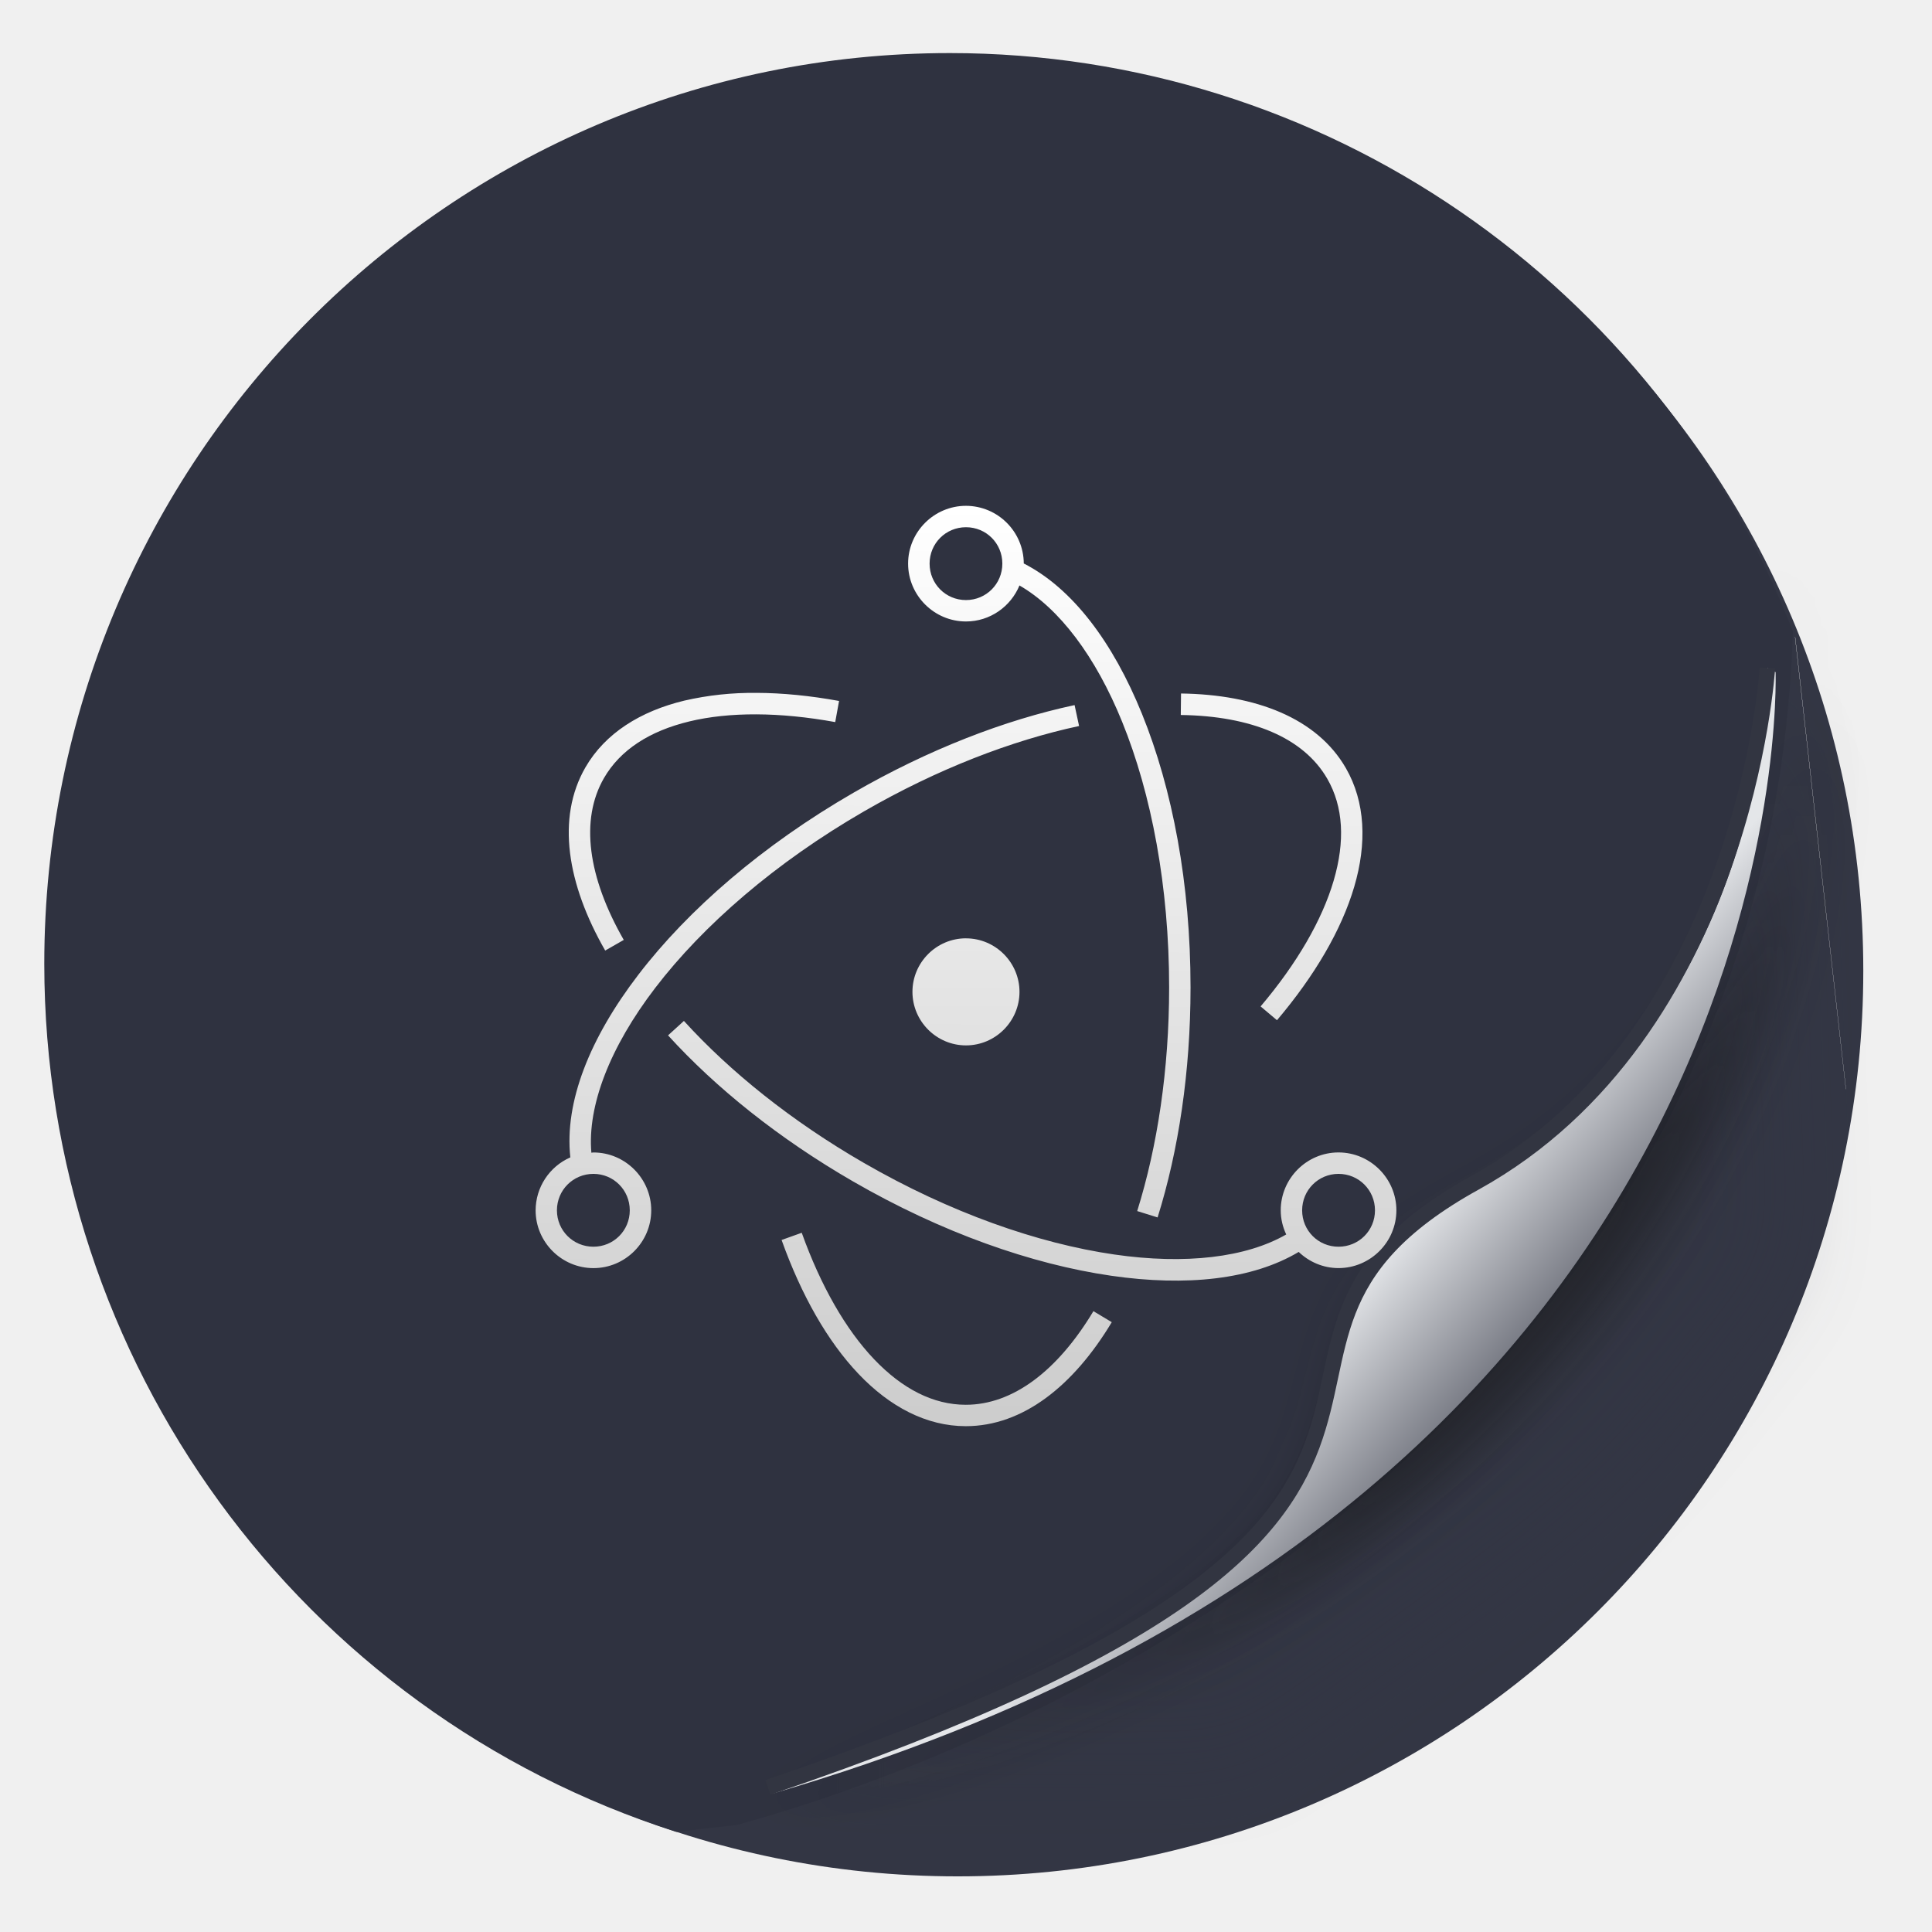
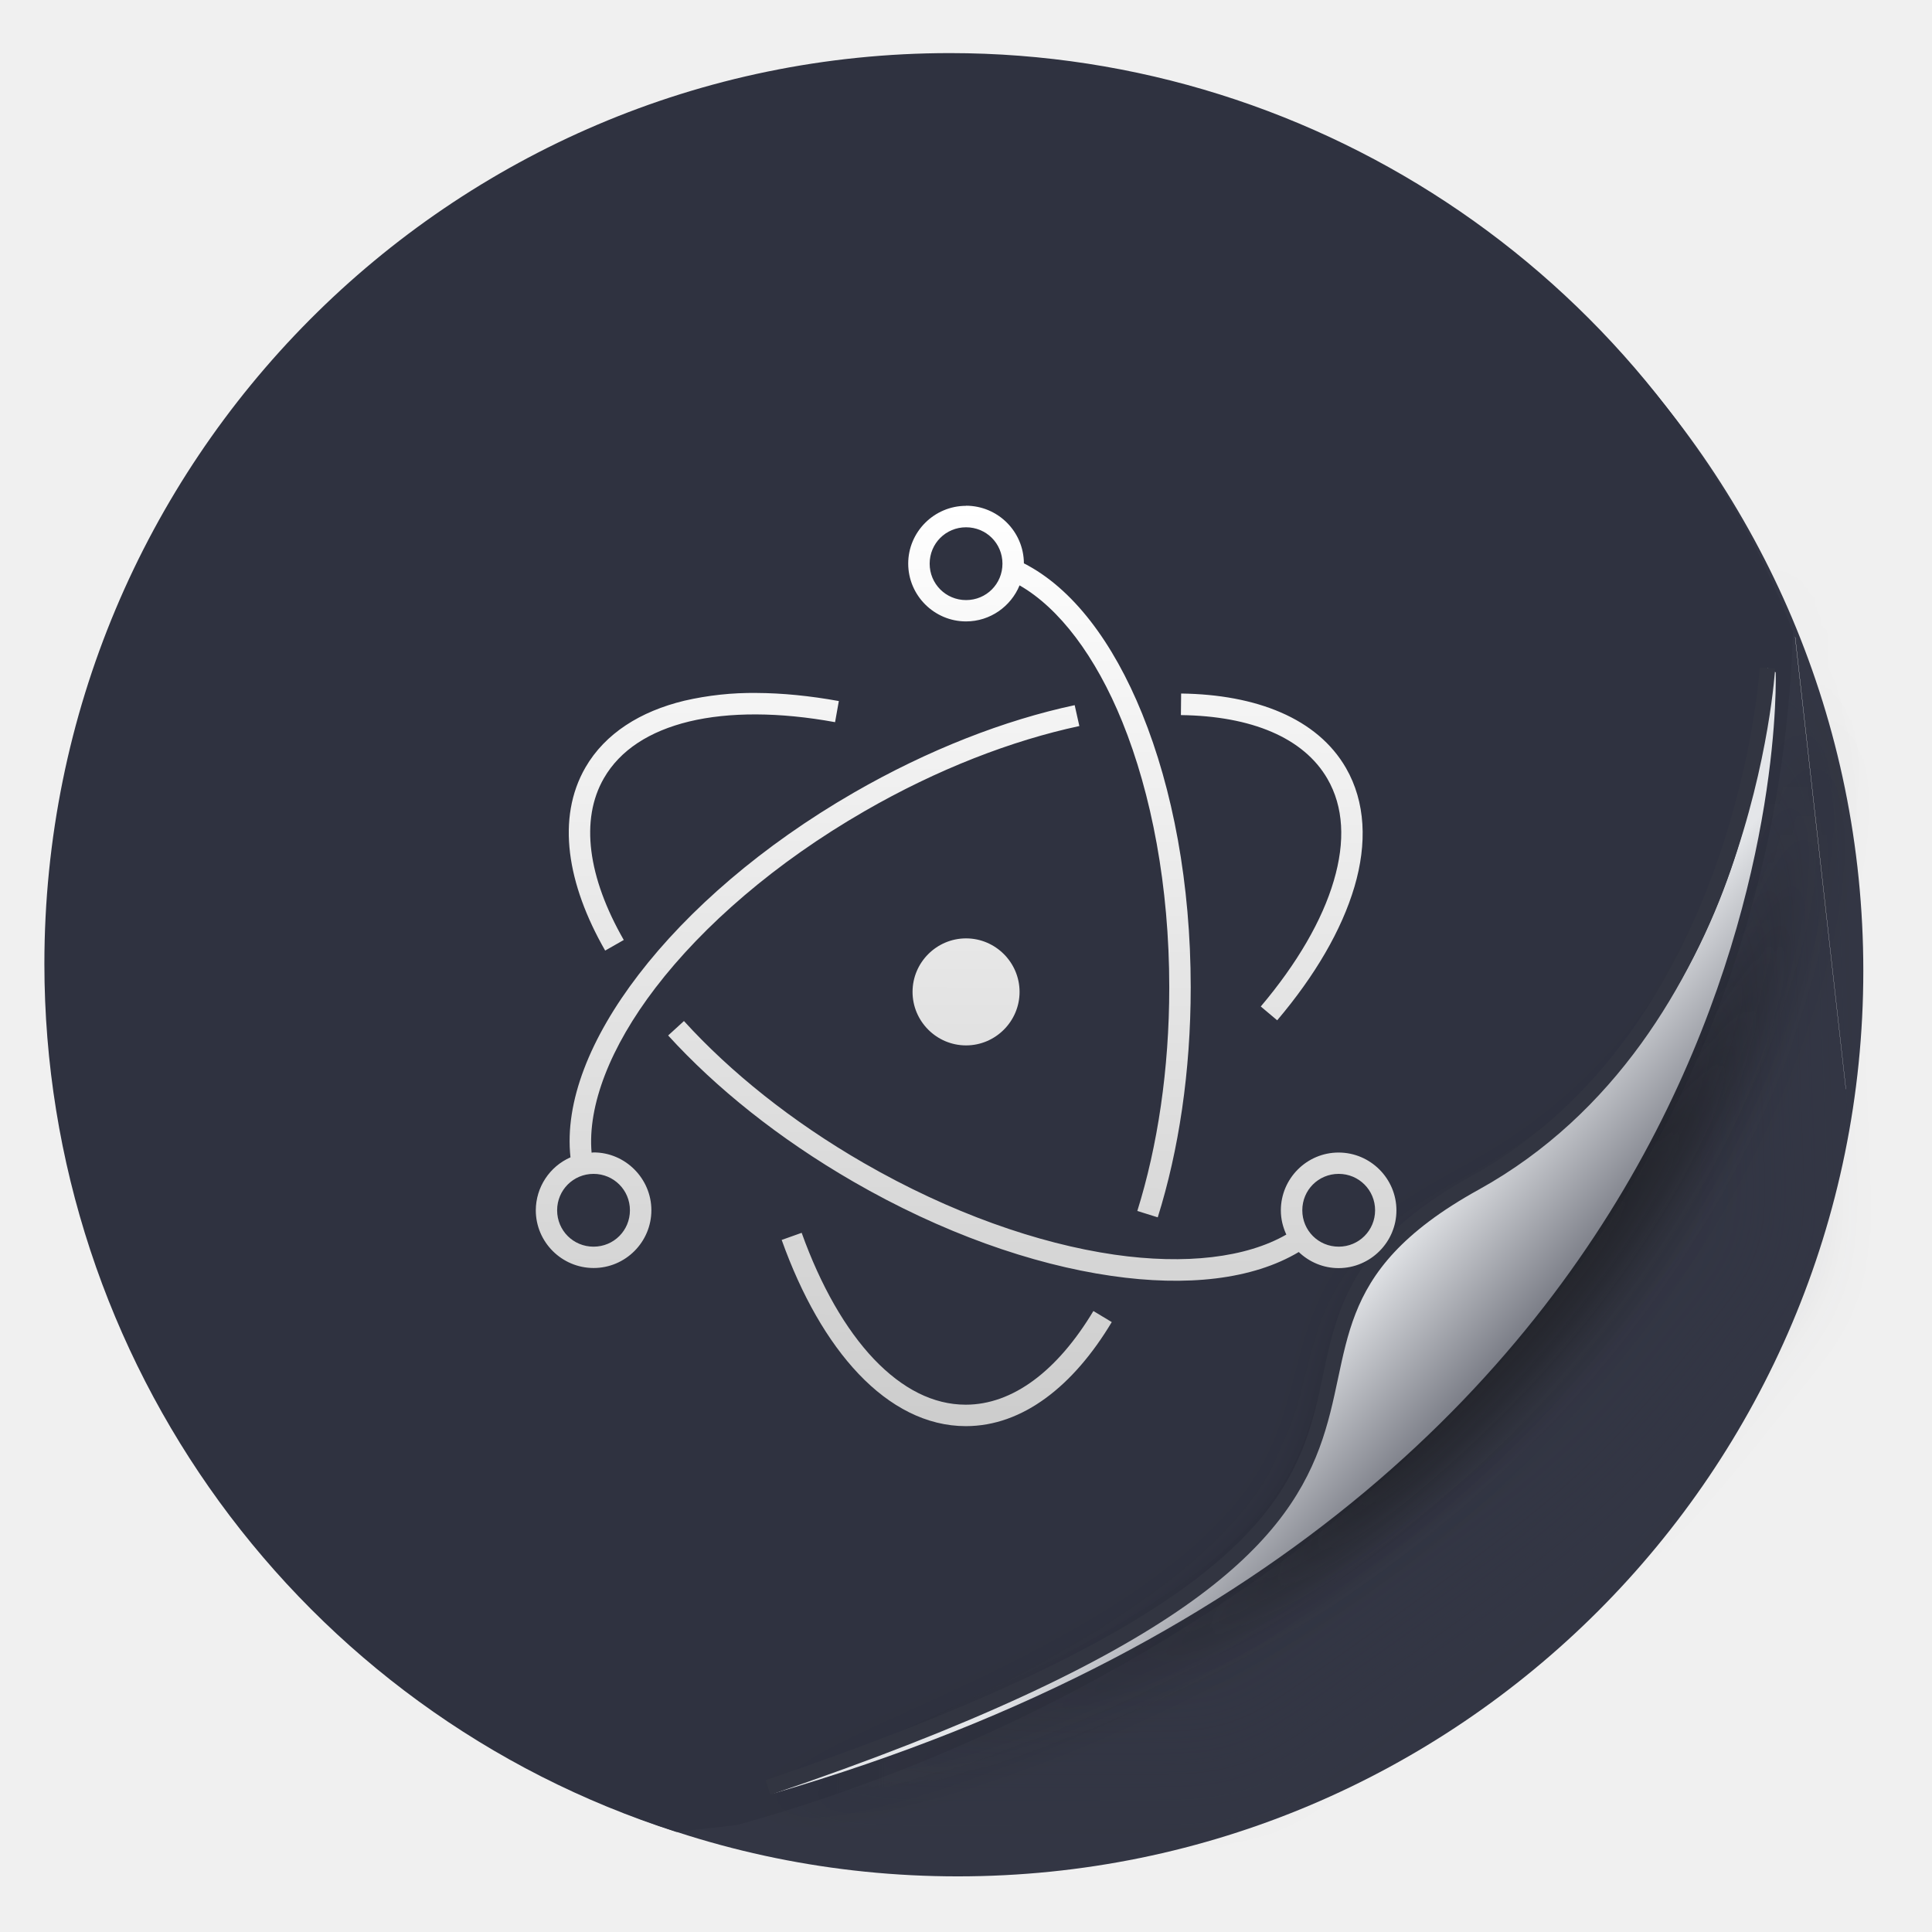
- <svg xmlns="http://www.w3.org/2000/svg" width="64" height="64" version="1.1">
+ <svg xmlns="http://www.w3.org/2000/svg" width="64" height="64" version="1.1" viewBox="0 0 16.933 16.933">
  <defs>
-     <style type="text/css" />
-     <style type="text/css" />
-     <style type="text/css" />
-     <style type="text/css" />
-     <style type="text/css" />
-     <style type="text/css" />
-     <style type="text/css" />
-     <style type="text/css" />
-     <style type="text/css" />
+     <filter id="filter1272" x="-.096" y="-.096" width="1.192" height="1.192" color-interpolation-filters="sRGB">
+       <feGaussianBlur stdDeviation="0.398" />
+     </filter>
    <filter id="filter1066-3" x="-.064" y="-.057" width="1.128" height="1.113" color-interpolation-filters="sRGB">
      <feGaussianBlur stdDeviation="0.227" />
    </filter>
-     <linearGradient id="linearGradient1040" x1="80.368" x2="82.141" y1="13.177" y2="14.704" gradientTransform="matrix(3.8684 0 0 3.8684 -265.3 -9.2248)" gradientUnits="userSpaceOnUse">
+     <linearGradient id="linearGradient1040" x1="80.368" x2="82.141" y1="13.177" y2="14.704" gradientTransform="matrix(1.0235 0 0 1.0235 -59.088 1.0929)" gradientUnits="userSpaceOnUse">
      <stop stop-color="#e4e6e9" offset="0" />
      <stop stop-color="#2f3240" offset="1" />
    </linearGradient>
-     <filter id="filter1272" x="-.096" y="-.096" width="1.192" height="1.192" color-interpolation-filters="sRGB">
-       <feGaussianBlur stdDeviation="0.398" />
-     </filter>
+     <linearGradient id="f-3" x1="408.58" x2="408.71" y1="539.83" y2="507.76" gradientTransform="matrix(.25355 0 0 .25355 -84.059 -120.78)" gradientUnits="userSpaceOnUse">
+       <stop stop-color="#ccc" offset="0" />
+       <stop stop-color="#fff" offset="1" />
+     </linearGradient>
  </defs>
-   <linearGradient id="f" x1="408.58" x2="408.71" y1="539.83" y2="507.76" gradientTransform="matrix(.95833 0 0 .95833 -359.68 -469.84)" gradientUnits="userSpaceOnUse">
-     <stop stop-color="#ccc" offset="0" />
-     <stop stop-color="#fff" offset="1" />
-   </linearGradient>
-   <style type="text/css">.st0{opacity:0.15;fill:#45413C;}
- 	.st1{fill:#FFE500;}
- 	.st2{fill:#EBCB00;}
- 	.st3{fill:none;stroke:#45413C;stroke-linecap:round;stroke-linejoin:round;stroke-miterlimit:10;}
- 	.st4{fill:#FFAA54;}
- 	.st5{fill:#FF8A14;}
- 	.st6{fill:#FFB0CA;stroke:#45413C;stroke-linecap:round;stroke-linejoin:round;stroke-miterlimit:10;}
- 	.st7{fill:#FF87AF;stroke:#45413C;stroke-linecap:round;stroke-linejoin:round;stroke-miterlimit:10;}
- 	.st8{fill:#FFCC99;}
- 	.st9{fill:#FFFFFF;}
- 	.st10{fill:#F0F0F0;}
- 	.st11{fill:#BF8256;}
- 	.st12{fill:#915E3A;}
- 	.st13{fill:#DEA47A;}
- 	.st14{fill:#F0D5A8;}
- 	.st15{fill:#DEBB7E;}
- 	.st16{fill:#F7E5C6;}
- 	.st17{fill:#FF8A14;stroke:#45413C;stroke-linecap:round;stroke-linejoin:round;stroke-miterlimit:10;}
- 	.st18{fill:#FFF5E3;}
- 	.st19{fill:#FFF48C;}
- 	.st20{fill:#FFFACF;}
- 	.st21{fill:#FFFCE5;}
- 	.st22{fill:#FF87AF;}
- 	.st23{fill:#FFB0CA;}
- 	.st24{fill:#FFE500;stroke:#45413C;stroke-linecap:round;stroke-linejoin:round;stroke-miterlimit:10;}
- 	.st25{fill:#9CEB60;stroke:#45413C;stroke-linecap:round;stroke-linejoin:round;stroke-miterlimit:10;}
- 	.st26{fill:#FFFACF;stroke:#45413C;stroke-linecap:round;stroke-linejoin:round;stroke-miterlimit:10;}
- 	.st27{fill:#00F5BC;stroke:#45413C;stroke-linecap:round;stroke-linejoin:round;stroke-miterlimit:10;}
- 	.st28{fill:#BF8256;stroke:#45413C;stroke-linecap:round;stroke-linejoin:round;stroke-miterlimit:10;}
- 	.st29{fill:#FFE3CF;stroke:#45413C;stroke-linecap:round;stroke-linejoin:round;stroke-miterlimit:10;}
- 	.st30{fill:#FF6242;}
- 	.st31{fill:#FF866E;}
- 	.st32{fill:none;stroke:#E04122;stroke-linecap:round;stroke-linejoin:round;stroke-miterlimit:10;}
- 	.st33{fill:#FFFEF2;stroke:#45413C;stroke-linecap:round;stroke-linejoin:round;stroke-miterlimit:10;}
- 	.st34{fill:#FF6242;stroke:#45413C;stroke-linecap:round;stroke-linejoin:round;stroke-miterlimit:10;}
- 	.st35{fill:#FFA694;}
- 	.st36{fill:#FFFFFF;stroke:#45413C;stroke-linecap:round;stroke-linejoin:round;stroke-miterlimit:10;}
- 	.st37{fill:#FFFEF2;}
- 	.st38{fill:#FF6196;}
- 	.st39{fill:#B89558;}
- 	.st40{fill:none;stroke:#915E3A;stroke-linecap:round;stroke-linejoin:round;stroke-miterlimit:10;}
- 	.st41{fill:#DEBB7E;stroke:#45413C;stroke-linecap:round;stroke-linejoin:round;stroke-miterlimit:10;}
- 	.st42{fill:#6DD627;stroke:#45413C;stroke-linecap:round;stroke-linejoin:round;stroke-miterlimit:10;}
- 	.st43{fill:#E5F8FF;}
- 	.st44{fill:#E8F4FA;}
- 	.st45{fill:#E8F4FA;stroke:#45413C;stroke-linecap:round;stroke-linejoin:round;stroke-miterlimit:10;}
- 	.st46{fill:#FFCCDD;}
- 	.st47{fill:#E5F8FF;stroke:#45413C;stroke-linecap:round;stroke-linejoin:round;stroke-miterlimit:10;}
- 	.st48{fill:#00B8F0;stroke:#45413C;stroke-linecap:round;stroke-linejoin:round;stroke-miterlimit:10;}
- 	.st49{fill:#00B8F0;}
- 	.st50{fill:#4ACFFF;}
- 	.st51{fill:#E04122;}
- 	.st52{fill:#E04122;stroke:#45413C;stroke-linecap:round;stroke-linejoin:round;stroke-miterlimit:10;}
- 	.st53{fill:#87898C;}
- 	.st54{fill:#BDBEC0;}
- 	.st55{fill:#656769;}
- 	.st56{fill:#525252;}
- 	.st57{fill:#FFF48C;stroke:#45413C;stroke-linecap:round;stroke-linejoin:round;stroke-miterlimit:10;}
- 	.st58{fill:#6DD627;}
- 	.st59{fill:#EB6D00;}
- 	.st60{fill:#46B000;}
- 	.st61{fill:#80DDFF;}
- 	.st62{fill:#DAEDF7;}
- 	.st63{fill:#BF8DF2;stroke:#45413C;stroke-linecap:round;stroke-linejoin:round;stroke-miterlimit:10;}
- 	.st64{fill:#9F5AE5;stroke:#45413C;stroke-linecap:round;stroke-linejoin:round;stroke-miterlimit:10;}
- 	.st65{fill:#C8FFA1;}
- 	.st66{fill:#E4FFD1;}
- 	.st67{fill:#9CEB60;}
- 	.st68{fill:#E5FEFF;}
- 	.st69{fill:#B8ECFF;}
- 	.st70{fill:#E0E0E0;stroke:#45413C;stroke-linecap:round;stroke-linejoin:round;stroke-miterlimit:10;}
- 	.st71{fill:#E0E0E0;}
- 	.st72{fill:none;stroke:#4F4B45;stroke-linejoin:round;stroke-miterlimit:10;}
- 	.st73{fill:none;stroke:#4F4B45;stroke-linecap:round;stroke-linejoin:round;stroke-miterlimit:10;}
- 	.st74{fill:#E0366F;stroke:#45413C;stroke-linecap:round;stroke-linejoin:round;stroke-miterlimit:10;}
- 	.st75{fill:none;stroke:#45413C;stroke-miterlimit:10;}
- 	.st76{fill:#FF866E;stroke:#45413C;stroke-linecap:round;stroke-linejoin:round;stroke-miterlimit:10;}
- 	.st77{fill:#45413C;stroke:#45413C;stroke-linecap:round;stroke-linejoin:round;stroke-miterlimit:10;}
- 	.st78{fill:#9F5AE5;}
- 	.st79{fill:#803EC2;}
- 	.st80{fill:#803EC2;stroke:#45413C;stroke-linecap:round;stroke-linejoin:round;stroke-miterlimit:10;}
- 	.st81{fill:#BF8DF2;}
- 	.st82{fill:#FFAA54;stroke:#45413C;stroke-linecap:round;stroke-linejoin:round;stroke-miterlimit:10;}
- 	.st83{fill:none;stroke:#45413C;stroke-linejoin:round;stroke-miterlimit:10;}
- 	.st84{fill:#FFCCDD;stroke:#45413C;stroke-linecap:round;stroke-linejoin:round;stroke-miterlimit:10;}
- 	.st85{fill:#FF6196;stroke:#45413C;stroke-linecap:round;stroke-linejoin:round;stroke-miterlimit:10;}
- 	.st86{fill:#FFE5EE;}
- 	.st87{fill:#F7E5C6;stroke:#45413C;stroke-linecap:round;stroke-linejoin:round;stroke-miterlimit:10;}
- 	.st88{fill:#E5FFF9;}
- 	.st89{fill:none;stroke:#45413C;stroke-width:1.006;stroke-linecap:round;stroke-linejoin:round;stroke-miterlimit:10;}
- 	.st90{fill:#4AEFF7;}
- 	.st91{fill:#A6FBFF;}
- 	.st92{fill:#E5FEFF;stroke:#45413C;stroke-linecap:round;stroke-linejoin:round;stroke-miterlimit:10;}
- 	.st93{fill:#46B000;stroke:#45413C;stroke-linecap:round;stroke-linejoin:round;stroke-miterlimit:10;}
- 	.st94{fill:#FFFFFF;stroke:#45413C;stroke-linejoin:round;stroke-miterlimit:10;}
- 	.st95{fill:#FFFFFF;stroke:#45413C;stroke-miterlimit:10;}
- 	.st96{fill:#009FD9;}
- 	.st97{fill:#00DFEB;}
- 	.st98{fill:#C0DCEB;stroke:#45413C;stroke-linecap:round;stroke-linejoin:round;stroke-miterlimit:10;}
- 	.st99{fill:#00DFEB;stroke:#45413C;stroke-linecap:round;stroke-linejoin:round;stroke-miterlimit:10;}
- 	.st100{fill:#FFE5EE;stroke:#45413C;stroke-linecap:round;stroke-linejoin:round;stroke-miterlimit:10;}
- 	.st101{fill:#8CA4B8;}
- 	.st102{fill:#ADC4D9;}
- 	.st103{fill:#656769;stroke:#45413C;stroke-linecap:round;stroke-linejoin:round;stroke-miterlimit:10;}
- 	.st104{fill:#F0F0F0;stroke:#45413C;stroke-linecap:round;stroke-linejoin:round;stroke-miterlimit:10;}
- 	.st105{fill:#C0DCEB;}
- 	.st106{fill:#45413C;}
- 	.st107{fill:#FFCABF;}
- 	.st108{fill:#87898C;stroke:#45413C;stroke-linecap:round;stroke-linejoin:round;stroke-miterlimit:10;}
- 	.st109{fill:#EBCB00;stroke:#45413C;stroke-linecap:round;stroke-linejoin:round;stroke-miterlimit:10;}</style>
-   <g fill="#5e4aa6">
-     <circle cx="-1248.7" cy="-1241.6" r="0" />
-     <circle cx="-149.15" cy="23.855" r="0" fill-rule="evenodd" />
-     <circle cx="-1248.7" cy="-1241.6" r="0" />
-     <g transform="matrix(3.7796 0 0 3.7796 .00088756 -5.7313e-5)" stroke-width=".265">
-       <circle cx="-330.38" cy="-328.5" r="0" />
-       <circle cx="-39.462" cy="6.311" r="0" fill-rule="evenodd" />
-       <circle cx="-330.38" cy="-328.5" r="0" image-rendering="optimizeSpeed" />
-     </g>
+   <g transform="translate(-11.104 -3.5336)">
+     <circle cx="19.498" cy="12.042" r="7.937" color="#000000" fill="#333644" stroke-width=".265" />
+     <path transform="matrix(.88975 0 0 .97317 -24.722 -.9076)" d="m57.641 9.825c0.816 3.562-6.407 9.597-9.879 10.551l4.69-0.01c4.098-2.626 3.512-2.28 5.435-4.446z" fill="#323543" filter="url(#filter1272)" opacity=".2" />
+     <path d="m19.43 3.999a7.937 7.983 0 0 0-7.937 7.983 7.937 7.983 0 0 0 5.538 7.607l0.533-0.06c3.757-1.039 9.046-4.255 9.255-10.46a7.937 7.983 0 0 0-7.389-5.07zm7.407 5.117 0.445 3.965a7.937 7.983 0 0 0 5.03e-4 -0.002l-0.444-3.958a7.937 7.983 0 0 0-0.002-0.005z" color="#000000" fill="#2f3240" stroke-width=".265" />
+     <path transform="matrix(1.0996 0 0 1.0321 -36.644 -.65466)" d="m57.818 9.829s0.054 3.078-2.664 4.541c-2.245 1.208 0.939 2.689-5.86 5.099 8.851-2.575 8.524-9.64 8.524-9.64z" fill="#141414" filter="url(#filter1066-3)" opacity=".3" />
+     <path transform="matrix(1.0685 0 0 .99563 -34.741 .017898)" d="m57.818 9.829s0.054 3.078-2.664 4.541c-2.245 1.208 0.939 2.689-5.86 5.099 8.851-2.575 8.524-9.64 8.524-9.64z" fill="#141414" filter="url(#filter1066-3)" opacity=".3" />
+     <path d="m26.595 9.389s0.055 3.151-2.726 4.648c-2.298 1.237 0.961 2.752-5.998 5.219 9.058-2.635 8.796-9.83 8.796-9.83z" fill="url(#linearGradient1040)" stroke-width="1.024" />
+     <path d="m26.595 9.389s-0.193 3.201-2.565 4.513c-2.729 1.509 0.993 2.857-6.195 5.298" fill="none" stroke="#323541" stroke-width=".135" />
+     <path d="m26.837 9.116 0.445 3.964a7.937 7.983 0 0 0 5.3e-4 -0.002l-0.444-3.958a7.937 7.983 0 0 0-1e-3 -0.005h-5.29e-4z" color="#000000" fill="#fafafa" stroke-width=".265" />
+     <path d="m26.837 9.116 0.445 3.965a7.937 7.983 0 0 0 5.03e-4 -0.002l-0.444-3.958a7.937 7.983 0 0 0-0.002-0.005z" color="#000000" fill="#fafafa" stroke-width=".265" />
+     <path d="m19.571 7.967c-0.279 0-0.507 0.228-0.507 0.506 0 0.279 0.228 0.507 0.507 0.507 0.211 0 0.393-0.131 0.469-0.316 0.347 0.199 0.666 0.619 0.9 1.195 0.256 0.631 0.412 1.443 0.412 2.328 0 0.721-0.103 1.394-0.28 1.96l0.179 0.056c0.184-0.586 0.289-1.277 0.289-2.016 0-0.907-0.158-1.74-0.426-2.399-0.255-0.628-0.609-1.099-1.036-1.317a0.508 0.508 0 0 0-0.507-0.505zm0 0.188c0.177 0 0.319 0.141 0.319 0.319 0 0.177-0.141 0.319-0.319 0.319-0.177 0-0.319-0.142-0.319-0.319 0-0.177 0.141-0.319 0.319-0.319zm-1.836 1.452a2.67 2.67 0 0 0-0.633 0.068c-0.385 0.093-0.694 0.286-0.867 0.585-0.256 0.444-0.161 1.022 0.173 1.605l0.163-0.093c-0.315-0.55-0.384-1.054-0.174-1.418 0.142-0.246 0.398-0.412 0.748-0.497 0.35-0.084 0.791-0.083 1.278 0.006l0.033-0.185c-0.254-0.046-0.496-0.07-0.723-0.071zm3.721 0.006-2e-3 0.188c0.619 0.008 1.076 0.199 1.284 0.558 0.142 0.245 0.158 0.549 0.056 0.894-0.101 0.345-0.321 0.725-0.64 1.102l0.144 0.121c0.332-0.392 0.565-0.791 0.677-1.17 0.112-0.379 0.098-0.742-0.074-1.041-0.252-0.437-0.788-0.644-1.444-0.653zm-0.933 0.101c-0.613 0.131-1.281 0.389-1.938 0.768-0.798 0.461-1.448 1.025-1.885 1.595-0.424 0.553-0.649 1.114-0.596 1.6a0.509 0.509 0 0 0-0.304 0.464c0 0.279 0.228 0.506 0.507 0.506s0.506-0.228 0.506-0.506-0.228-0.507-0.506-0.507c-0.006 0-0.012 0.002-0.018 2e-3 -0.036-0.41 0.161-0.924 0.56-1.445 0.418-0.546 1.052-1.098 1.831-1.547 0.641-0.37 1.292-0.62 1.884-0.747zm-0.952 2.044c-0.258 0-0.469 0.211-0.469 0.469 0 0.258 0.211 0.469 0.469 0.469 0.258 0 0.469-0.211 0.469-0.469 0-0.258-0.211-0.469-0.469-0.469zm-2.472 0.724-0.139 0.127c0.419 0.46 0.971 0.904 1.621 1.28 0.775 0.448 1.565 0.726 2.263 0.827 0.66 0.096 1.237 0.033 1.643-0.209 0.091 0.087 0.214 0.141 0.349 0.141 0.279 0 0.507-0.228 0.507-0.506 0-0.279-0.228-0.507-0.507-0.507s-0.506 0.228-0.506 0.507c0 0.076 0.018 0.147 0.048 0.212-0.351 0.202-0.882 0.266-1.507 0.176-0.669-0.097-1.44-0.367-2.196-0.803-0.635-0.366-1.172-0.8-1.576-1.244zm-0.793 1.34c0.177 0 0.319 0.142 0.319 0.319 0 0.177-0.141 0.319-0.319 0.319-0.177 0-0.319-0.141-0.319-0.319 0-0.177 0.142-0.319 0.319-0.319zm6.531 0c0.177 0 0.319 0.142 0.319 0.319 0 0.177-0.142 0.319-0.319 0.319-0.177 0-0.319-0.141-0.319-0.319 0-0.177 0.141-0.319 0.319-0.319zm-4.705 0.516-0.177 0.063c0.173 0.484 0.402 0.888 0.675 1.175 0.273 0.287 0.594 0.457 0.939 0.457 0.5 0 0.945-0.354 1.279-0.912l-0.161-0.097c-0.315 0.525-0.707 0.821-1.119 0.821-0.284 0-0.556-0.139-0.804-0.399-0.248-0.261-0.467-0.642-0.634-1.108z" fill="url(#f-3)" stroke-width=".254" />
  </g>
-   <style type="text/css">.st0{opacity:0.15;fill:#45413C;}
- 	.st1{fill:#FFE500;}
- 	.st2{fill:#EBCB00;}
- 	.st3{fill:none;stroke:#45413C;stroke-linecap:round;stroke-linejoin:round;stroke-miterlimit:10;}
- 	.st4{fill:#FFAA54;}
- 	.st5{fill:#FF8A14;}
- 	.st6{fill:#FFB0CA;stroke:#45413C;stroke-linecap:round;stroke-linejoin:round;stroke-miterlimit:10;}
- 	.st7{fill:#FF87AF;stroke:#45413C;stroke-linecap:round;stroke-linejoin:round;stroke-miterlimit:10;}
- 	.st8{fill:#FFCC99;}
- 	.st9{fill:#FFFFFF;}
- 	.st10{fill:#F0F0F0;}
- 	.st11{fill:#BF8256;}
- 	.st12{fill:#915E3A;}
- 	.st13{fill:#DEA47A;}
- 	.st14{fill:#F0D5A8;}
- 	.st15{fill:#DEBB7E;}
- 	.st16{fill:#F7E5C6;}
- 	.st17{fill:#FF8A14;stroke:#45413C;stroke-linecap:round;stroke-linejoin:round;stroke-miterlimit:10;}
- 	.st18{fill:#FFF5E3;}
- 	.st19{fill:#FFF48C;}
- 	.st20{fill:#FFFACF;}
- 	.st21{fill:#FFFCE5;}
- 	.st22{fill:#FF87AF;}
- 	.st23{fill:#FFB0CA;}
- 	.st24{fill:#FFE500;stroke:#45413C;stroke-linecap:round;stroke-linejoin:round;stroke-miterlimit:10;}
- 	.st25{fill:#9CEB60;stroke:#45413C;stroke-linecap:round;stroke-linejoin:round;stroke-miterlimit:10;}
- 	.st26{fill:#FFFACF;stroke:#45413C;stroke-linecap:round;stroke-linejoin:round;stroke-miterlimit:10;}
- 	.st27{fill:#00F5BC;stroke:#45413C;stroke-linecap:round;stroke-linejoin:round;stroke-miterlimit:10;}
- 	.st28{fill:#BF8256;stroke:#45413C;stroke-linecap:round;stroke-linejoin:round;stroke-miterlimit:10;}
- 	.st29{fill:#FFE3CF;stroke:#45413C;stroke-linecap:round;stroke-linejoin:round;stroke-miterlimit:10;}
- 	.st30{fill:#FF6242;}
- 	.st31{fill:#FF866E;}
- 	.st32{fill:none;stroke:#E04122;stroke-linecap:round;stroke-linejoin:round;stroke-miterlimit:10;}
- 	.st33{fill:#FFFEF2;stroke:#45413C;stroke-linecap:round;stroke-linejoin:round;stroke-miterlimit:10;}
- 	.st34{fill:#FF6242;stroke:#45413C;stroke-linecap:round;stroke-linejoin:round;stroke-miterlimit:10;}
- 	.st35{fill:#FFA694;}
- 	.st36{fill:#FFFFFF;stroke:#45413C;stroke-linecap:round;stroke-linejoin:round;stroke-miterlimit:10;}
- 	.st37{fill:#FFFEF2;}
- 	.st38{fill:#FF6196;}
- 	.st39{fill:#B89558;}
- 	.st40{fill:none;stroke:#915E3A;stroke-linecap:round;stroke-linejoin:round;stroke-miterlimit:10;}
- 	.st41{fill:#DEBB7E;stroke:#45413C;stroke-linecap:round;stroke-linejoin:round;stroke-miterlimit:10;}
- 	.st42{fill:#6DD627;stroke:#45413C;stroke-linecap:round;stroke-linejoin:round;stroke-miterlimit:10;}
- 	.st43{fill:#E5F8FF;}
- 	.st44{fill:#E8F4FA;}
- 	.st45{fill:#E8F4FA;stroke:#45413C;stroke-linecap:round;stroke-linejoin:round;stroke-miterlimit:10;}
- 	.st46{fill:#FFCCDD;}
- 	.st47{fill:#E5F8FF;stroke:#45413C;stroke-linecap:round;stroke-linejoin:round;stroke-miterlimit:10;}
- 	.st48{fill:#00B8F0;stroke:#45413C;stroke-linecap:round;stroke-linejoin:round;stroke-miterlimit:10;}
- 	.st49{fill:#00B8F0;}
- 	.st50{fill:#4ACFFF;}
- 	.st51{fill:#E04122;}
- 	.st52{fill:#E04122;stroke:#45413C;stroke-linecap:round;stroke-linejoin:round;stroke-miterlimit:10;}
- 	.st53{fill:#87898C;}
- 	.st54{fill:#BDBEC0;}
- 	.st55{fill:#656769;}
- 	.st56{fill:#525252;}
- 	.st57{fill:#FFF48C;stroke:#45413C;stroke-linecap:round;stroke-linejoin:round;stroke-miterlimit:10;}
- 	.st58{fill:#6DD627;}
- 	.st59{fill:#EB6D00;}
- 	.st60{fill:#46B000;}
- 	.st61{fill:#80DDFF;}
- 	.st62{fill:#DAEDF7;}
- 	.st63{fill:#BF8DF2;stroke:#45413C;stroke-linecap:round;stroke-linejoin:round;stroke-miterlimit:10;}
- 	.st64{fill:#9F5AE5;stroke:#45413C;stroke-linecap:round;stroke-linejoin:round;stroke-miterlimit:10;}
- 	.st65{fill:#C8FFA1;}
- 	.st66{fill:#E4FFD1;}
- 	.st67{fill:#9CEB60;}
- 	.st68{fill:#E5FEFF;}
- 	.st69{fill:#B8ECFF;}
- 	.st70{fill:#E0E0E0;stroke:#45413C;stroke-linecap:round;stroke-linejoin:round;stroke-miterlimit:10;}
- 	.st71{fill:#E0E0E0;}
- 	.st72{fill:none;stroke:#4F4B45;stroke-linejoin:round;stroke-miterlimit:10;}
- 	.st73{fill:none;stroke:#4F4B45;stroke-linecap:round;stroke-linejoin:round;stroke-miterlimit:10;}
- 	.st74{fill:#E0366F;stroke:#45413C;stroke-linecap:round;stroke-linejoin:round;stroke-miterlimit:10;}
- 	.st75{fill:none;stroke:#45413C;stroke-miterlimit:10;}
- 	.st76{fill:#FF866E;stroke:#45413C;stroke-linecap:round;stroke-linejoin:round;stroke-miterlimit:10;}
- 	.st77{fill:#45413C;stroke:#45413C;stroke-linecap:round;stroke-linejoin:round;stroke-miterlimit:10;}
- 	.st78{fill:#9F5AE5;}
- 	.st79{fill:#803EC2;}
- 	.st80{fill:#803EC2;stroke:#45413C;stroke-linecap:round;stroke-linejoin:round;stroke-miterlimit:10;}
- 	.st81{fill:#BF8DF2;}
- 	.st82{fill:#FFAA54;stroke:#45413C;stroke-linecap:round;stroke-linejoin:round;stroke-miterlimit:10;}
- 	.st83{fill:none;stroke:#45413C;stroke-linejoin:round;stroke-miterlimit:10;}
- 	.st84{fill:#FFCCDD;stroke:#45413C;stroke-linecap:round;stroke-linejoin:round;stroke-miterlimit:10;}
- 	.st85{fill:#FF6196;stroke:#45413C;stroke-linecap:round;stroke-linejoin:round;stroke-miterlimit:10;}
- 	.st86{fill:#FFE5EE;}
- 	.st87{fill:#F7E5C6;stroke:#45413C;stroke-linecap:round;stroke-linejoin:round;stroke-miterlimit:10;}
- 	.st88{fill:#E5FFF9;}
- 	.st89{fill:none;stroke:#45413C;stroke-width:1.006;stroke-linecap:round;stroke-linejoin:round;stroke-miterlimit:10;}
- 	.st90{fill:#4AEFF7;}
- 	.st91{fill:#A6FBFF;}
- 	.st92{fill:#E5FEFF;stroke:#45413C;stroke-linecap:round;stroke-linejoin:round;stroke-miterlimit:10;}
- 	.st93{fill:#46B000;stroke:#45413C;stroke-linecap:round;stroke-linejoin:round;stroke-miterlimit:10;}
- 	.st94{fill:#FFFFFF;stroke:#45413C;stroke-linejoin:round;stroke-miterlimit:10;}
- 	.st95{fill:#FFFFFF;stroke:#45413C;stroke-miterlimit:10;}
- 	.st96{fill:#009FD9;}
- 	.st97{fill:#00DFEB;}
- 	.st98{fill:#C0DCEB;stroke:#45413C;stroke-linecap:round;stroke-linejoin:round;stroke-miterlimit:10;}
- 	.st99{fill:#00DFEB;stroke:#45413C;stroke-linecap:round;stroke-linejoin:round;stroke-miterlimit:10;}
- 	.st100{fill:#FFE5EE;stroke:#45413C;stroke-linecap:round;stroke-linejoin:round;stroke-miterlimit:10;}
- 	.st101{fill:#8CA4B8;}
- 	.st102{fill:#ADC4D9;}
- 	.st103{fill:#656769;stroke:#45413C;stroke-linecap:round;stroke-linejoin:round;stroke-miterlimit:10;}
- 	.st104{fill:#F0F0F0;stroke:#45413C;stroke-linecap:round;stroke-linejoin:round;stroke-miterlimit:10;}
- 	.st105{fill:#C0DCEB;}
- 	.st106{fill:#45413C;}
- 	.st107{fill:#FFCABF;}
- 	.st108{fill:#87898C;stroke:#45413C;stroke-linecap:round;stroke-linejoin:round;stroke-miterlimit:10;}
- 	.st109{fill:#EBCB00;stroke:#45413C;stroke-linecap:round;stroke-linejoin:round;stroke-miterlimit:10;}</style>
-   <style type="text/css">.st0{opacity:0.15;fill:#45413C;}
- 	.st1{fill:#FFE500;}
- 	.st2{fill:#EBCB00;}
- 	.st3{fill:none;stroke:#45413C;stroke-linecap:round;stroke-linejoin:round;stroke-miterlimit:10;}
- 	.st4{fill:#FFAA54;}
- 	.st5{fill:#FF8A14;}
- 	.st6{fill:#FFB0CA;stroke:#45413C;stroke-linecap:round;stroke-linejoin:round;stroke-miterlimit:10;}
- 	.st7{fill:#FF87AF;stroke:#45413C;stroke-linecap:round;stroke-linejoin:round;stroke-miterlimit:10;}
- 	.st8{fill:#FFCC99;}
- 	.st9{fill:#FFFFFF;}
- 	.st10{fill:#F0F0F0;}
- 	.st11{fill:#BF8256;}
- 	.st12{fill:#915E3A;}
- 	.st13{fill:#DEA47A;}
- 	.st14{fill:#F0D5A8;}
- 	.st15{fill:#DEBB7E;}
- 	.st16{fill:#F7E5C6;}
- 	.st17{fill:#FF8A14;stroke:#45413C;stroke-linecap:round;stroke-linejoin:round;stroke-miterlimit:10;}
- 	.st18{fill:#FFF5E3;}
- 	.st19{fill:#FFF48C;}
- 	.st20{fill:#FFFACF;}
- 	.st21{fill:#FFFCE5;}
- 	.st22{fill:#FF87AF;}
- 	.st23{fill:#FFB0CA;}
- 	.st24{fill:#FFE500;stroke:#45413C;stroke-linecap:round;stroke-linejoin:round;stroke-miterlimit:10;}
- 	.st25{fill:#9CEB60;stroke:#45413C;stroke-linecap:round;stroke-linejoin:round;stroke-miterlimit:10;}
- 	.st26{fill:#FFFACF;stroke:#45413C;stroke-linecap:round;stroke-linejoin:round;stroke-miterlimit:10;}
- 	.st27{fill:#00F5BC;stroke:#45413C;stroke-linecap:round;stroke-linejoin:round;stroke-miterlimit:10;}
- 	.st28{fill:#BF8256;stroke:#45413C;stroke-linecap:round;stroke-linejoin:round;stroke-miterlimit:10;}
- 	.st29{fill:#FFE3CF;stroke:#45413C;stroke-linecap:round;stroke-linejoin:round;stroke-miterlimit:10;}
- 	.st30{fill:#FF6242;}
- 	.st31{fill:#FF866E;}
- 	.st32{fill:none;stroke:#E04122;stroke-linecap:round;stroke-linejoin:round;stroke-miterlimit:10;}
- 	.st33{fill:#FFFEF2;stroke:#45413C;stroke-linecap:round;stroke-linejoin:round;stroke-miterlimit:10;}
- 	.st34{fill:#FF6242;stroke:#45413C;stroke-linecap:round;stroke-linejoin:round;stroke-miterlimit:10;}
- 	.st35{fill:#FFA694;}
- 	.st36{fill:#FFFFFF;stroke:#45413C;stroke-linecap:round;stroke-linejoin:round;stroke-miterlimit:10;}
- 	.st37{fill:#FFFEF2;}
- 	.st38{fill:#FF6196;}
- 	.st39{fill:#B89558;}
- 	.st40{fill:none;stroke:#915E3A;stroke-linecap:round;stroke-linejoin:round;stroke-miterlimit:10;}
- 	.st41{fill:#DEBB7E;stroke:#45413C;stroke-linecap:round;stroke-linejoin:round;stroke-miterlimit:10;}
- 	.st42{fill:#6DD627;stroke:#45413C;stroke-linecap:round;stroke-linejoin:round;stroke-miterlimit:10;}
- 	.st43{fill:#E5F8FF;}
- 	.st44{fill:#E8F4FA;}
- 	.st45{fill:#E8F4FA;stroke:#45413C;stroke-linecap:round;stroke-linejoin:round;stroke-miterlimit:10;}
- 	.st46{fill:#FFCCDD;}
- 	.st47{fill:#E5F8FF;stroke:#45413C;stroke-linecap:round;stroke-linejoin:round;stroke-miterlimit:10;}
- 	.st48{fill:#00B8F0;stroke:#45413C;stroke-linecap:round;stroke-linejoin:round;stroke-miterlimit:10;}
- 	.st49{fill:#00B8F0;}
- 	.st50{fill:#4ACFFF;}
- 	.st51{fill:#E04122;}
- 	.st52{fill:#E04122;stroke:#45413C;stroke-linecap:round;stroke-linejoin:round;stroke-miterlimit:10;}
- 	.st53{fill:#87898C;}
- 	.st54{fill:#BDBEC0;}
- 	.st55{fill:#656769;}
- 	.st56{fill:#525252;}
- 	.st57{fill:#FFF48C;stroke:#45413C;stroke-linecap:round;stroke-linejoin:round;stroke-miterlimit:10;}
- 	.st58{fill:#6DD627;}
- 	.st59{fill:#EB6D00;}
- 	.st60{fill:#46B000;}
- 	.st61{fill:#80DDFF;}
- 	.st62{fill:#DAEDF7;}
- 	.st63{fill:#BF8DF2;stroke:#45413C;stroke-linecap:round;stroke-linejoin:round;stroke-miterlimit:10;}
- 	.st64{fill:#9F5AE5;stroke:#45413C;stroke-linecap:round;stroke-linejoin:round;stroke-miterlimit:10;}
- 	.st65{fill:#C8FFA1;}
- 	.st66{fill:#E4FFD1;}
- 	.st67{fill:#9CEB60;}
- 	.st68{fill:#E5FEFF;}
- 	.st69{fill:#B8ECFF;}
- 	.st70{fill:#E0E0E0;stroke:#45413C;stroke-linecap:round;stroke-linejoin:round;stroke-miterlimit:10;}
- 	.st71{fill:#E0E0E0;}
- 	.st72{fill:none;stroke:#4F4B45;stroke-linejoin:round;stroke-miterlimit:10;}
- 	.st73{fill:none;stroke:#4F4B45;stroke-linecap:round;stroke-linejoin:round;stroke-miterlimit:10;}
- 	.st74{fill:#E0366F;stroke:#45413C;stroke-linecap:round;stroke-linejoin:round;stroke-miterlimit:10;}
- 	.st75{fill:none;stroke:#45413C;stroke-miterlimit:10;}
- 	.st76{fill:#FF866E;stroke:#45413C;stroke-linecap:round;stroke-linejoin:round;stroke-miterlimit:10;}
- 	.st77{fill:#45413C;stroke:#45413C;stroke-linecap:round;stroke-linejoin:round;stroke-miterlimit:10;}
- 	.st78{fill:#9F5AE5;}
- 	.st79{fill:#803EC2;}
- 	.st80{fill:#803EC2;stroke:#45413C;stroke-linecap:round;stroke-linejoin:round;stroke-miterlimit:10;}
- 	.st81{fill:#BF8DF2;}
- 	.st82{fill:#FFAA54;stroke:#45413C;stroke-linecap:round;stroke-linejoin:round;stroke-miterlimit:10;}
- 	.st83{fill:none;stroke:#45413C;stroke-linejoin:round;stroke-miterlimit:10;}
- 	.st84{fill:#FFCCDD;stroke:#45413C;stroke-linecap:round;stroke-linejoin:round;stroke-miterlimit:10;}
- 	.st85{fill:#FF6196;stroke:#45413C;stroke-linecap:round;stroke-linejoin:round;stroke-miterlimit:10;}
- 	.st86{fill:#FFE5EE;}
- 	.st87{fill:#F7E5C6;stroke:#45413C;stroke-linecap:round;stroke-linejoin:round;stroke-miterlimit:10;}
- 	.st88{fill:#E5FFF9;}
- 	.st89{fill:none;stroke:#45413C;stroke-width:1.006;stroke-linecap:round;stroke-linejoin:round;stroke-miterlimit:10;}
- 	.st90{fill:#4AEFF7;}
- 	.st91{fill:#A6FBFF;}
- 	.st92{fill:#E5FEFF;stroke:#45413C;stroke-linecap:round;stroke-linejoin:round;stroke-miterlimit:10;}
- 	.st93{fill:#46B000;stroke:#45413C;stroke-linecap:round;stroke-linejoin:round;stroke-miterlimit:10;}
- 	.st94{fill:#FFFFFF;stroke:#45413C;stroke-linejoin:round;stroke-miterlimit:10;}
- 	.st95{fill:#FFFFFF;stroke:#45413C;stroke-miterlimit:10;}
- 	.st96{fill:#009FD9;}
- 	.st97{fill:#00DFEB;}
- 	.st98{fill:#C0DCEB;stroke:#45413C;stroke-linecap:round;stroke-linejoin:round;stroke-miterlimit:10;}
- 	.st99{fill:#00DFEB;stroke:#45413C;stroke-linecap:round;stroke-linejoin:round;stroke-miterlimit:10;}
- 	.st100{fill:#FFE5EE;stroke:#45413C;stroke-linecap:round;stroke-linejoin:round;stroke-miterlimit:10;}
- 	.st101{fill:#8CA4B8;}
- 	.st102{fill:#ADC4D9;}
- 	.st103{fill:#656769;stroke:#45413C;stroke-linecap:round;stroke-linejoin:round;stroke-miterlimit:10;}
- 	.st104{fill:#F0F0F0;stroke:#45413C;stroke-linecap:round;stroke-linejoin:round;stroke-miterlimit:10;}
- 	.st105{fill:#C0DCEB;}
- 	.st106{fill:#45413C;}
- 	.st107{fill:#FFCABF;}
- 	.st108{fill:#87898C;stroke:#45413C;stroke-linecap:round;stroke-linejoin:round;stroke-miterlimit:10;}
- 	.st109{fill:#EBCB00;stroke:#45413C;stroke-linecap:round;stroke-linejoin:round;stroke-miterlimit:10;}</style>
-   <g>
-     <circle cx="31.724" cy="32.157" r="30" color="#000000" fill="#333644" />
-     <path transform="matrix(3.3629 0 0 3.6782 -135.41 -16.786)" d="m57.641 9.825c0.816 3.562-6.407 9.597-9.879 10.551l4.69-0.01c4.098-2.626 3.512-2.28 5.435-4.446z" fill="#323543" filter="url(#filter1272)" opacity=".2" />
-     <path d="m31.467 1.758a30 30.173 0 0 0-30 30.174 30 30.173 0 0 0 20.932 28.75l2.014-0.228c14.201-3.929 34.19-16.084 34.981-39.535a30 30.173 0 0 0-27.926-19.161zm27.994 19.342 1.684 14.985a30 30.173 0 0 0 0.002-0.008l-1.68-14.959a30 30.173 0 0 0-0.006-0.018z" color="#000000" fill="#2f3240" stroke-width="1.003" />
-   </g>
-   <path transform="matrix(4.1561 0 0 3.9009 -180.47 -15.83)" d="m57.818 9.829s0.054 3.078-2.664 4.541c-2.245 1.208 0.939 2.689-5.86 5.099 8.851-2.575 8.524-9.64 8.524-9.64z" fill="#141414" filter="url(#filter1066-3)" opacity=".3" />
-   <path transform="matrix(4.0385 0 0 3.7631 -173.28 -13.288)" d="m57.818 9.829s0.054 3.078-2.664 4.541c-2.245 1.208 0.939 2.689-5.86 5.099 8.851-2.575 8.524-9.64 8.524-9.64z" fill="#141414" filter="url(#filter1066-3)" opacity=".3" />
-   <path d="m58.548 22.129s0.207 11.908-10.304 17.566c-8.684 4.675 3.631 10.402-22.669 19.725 34.237-9.96 33.244-37.154 33.244-37.154z" fill="url(#linearGradient1040)" stroke-width="3.868" />
-   <path d="m58.548 22.129s-0.73 12.1-9.694 17.056c-10.313 5.702 3.754 10.798-23.416 20.025" fill="none" stroke="#323541" stroke-width=".512" />
-   <path d="m59.463 21.1 1.684 14.984a30 30.173 0 0 0 2e-3 -0.008l-1.68-14.959a30 30.173 0 0 0-0.004-0.018h-2e-3z" color="#000000" fill="#fafafa" stroke-width="1.003" />
-   <path d="m59.463 21.099 1.684 14.985a30 30.173 0 0 0 0.002-0.008l-1.68-14.959a30 30.173 0 0 0-0.006-0.018z" color="#000000" fill="#fafafa" stroke-width="1.003" />
-   <g fill="#5e4aa6">
-     <g transform="matrix(3.7796 0 0 3.7796 86.504 6.5086)" stroke-width=".265">
-       <g transform="translate(-.0272 .0065001)">
-         <circle cx="-330.35" cy="-328.38" r="0" />
-         <circle cx="-312.11" cy="-326.25" r="0" />
-         <circle cx="-306.02" cy="-333.07" r="0" />
-         <circle cx="-308.84" cy="-326.01" r="0" />
-       </g>
-       <g transform="translate(-.0272 .0065001)">
-         <circle cx="-330.35" cy="-328.38" r="0" />
-         <circle cx="-312.11" cy="-326.25" r="0" />
-         <circle cx="-306.02" cy="-333.07" r="0" />
-         <circle cx="-308.84" cy="-326.01" r="0" />
-       </g>
-       <g transform="translate(-.02705 .0064503)">
-         <circle cx="-330.35" cy="-328.38" r="0" />
-         <circle cx="-312.11" cy="-326.25" r="0" />
-         <circle cx="-306.02" cy="-333.07" r="0" />
-         <circle cx="-308.84" cy="-326.01" r="0" />
-       </g>
-     </g>
-     <circle cx="-1248.7" cy="-1241.6" r="0" />
-     <g transform="matrix(3.7796 0 0 3.7796 -.0051297 .00028772)" stroke-width=".265">
-       <circle cx="-330.38" cy="-328.5" r="0" />
-       <circle cx="-39.462" cy="6.311" r="0" fill-rule="evenodd" />
-       <circle cx="-330.38" cy="-328.5" r="0" image-rendering="optimizeSpeed" />
-     </g>
-     <g transform="translate(-.0050705 .00031686)">
-       <circle cx="-1369.7" cy="-1242.7" r="0" />
-       <circle cx="-270.15" cy="22.705" r="0" fill-rule="evenodd" />
-       <circle cx="-1369.7" cy="-1242.7" r="0" image-rendering="optimizeSpeed" />
-       <g transform="matrix(3.7796,0,0,3.7796,-23.642,-34.621)" stroke-width=".265">
-         <circle cx="-322.63" cy="-345.67" r="0" />
-         <circle cx="-31.726" cy="-10.849" r="0" fill-rule="evenodd" />
-         <circle cx="-306.92" cy="-328.72" r="0" />
-       </g>
-     </g>
-   </g>
-   <path d="m31.999 16.756c-1.054 0-1.917 0.861-1.917 1.914 0 1.054 0.863 1.917 1.917 1.917 0.798 0 1.485-0.495 1.772-1.193 1.31 0.753 2.518 2.338 3.402 4.518 0.969 2.386 1.556 5.454 1.556 8.797 0 2.726-0.389 5.27-1.058 7.409l0.676 0.211c0.694-2.217 1.091-4.826 1.091-7.619 0-3.427-0.598-6.576-1.61-9.066-0.963-2.375-2.302-4.154-3.914-4.978a1.921 1.921 0 0 0-1.916-1.91zm0 0.709c0.671 0 1.205 0.535 1.205 1.205 0 0.671-0.535 1.208-1.205 1.208-0.671 0-1.205-0.537-1.205-1.208 0-0.67 0.535-1.205 1.205-1.205zm-6.939 5.488a10.09 10.09 0 0 0-2.391 0.256c-1.455 0.351-2.622 1.08-3.276 2.211-0.968 1.678-0.609 3.864 0.655 6.068l0.615-0.352c-1.192-2.08-1.452-3.982-0.656-5.361 0.537-0.93 1.505-1.558 2.829-1.877 1.323-0.319 2.989-0.313 4.832 0.022l0.127-0.7c-0.958-0.174-1.875-0.265-2.734-0.268zm14.063 0.021-0.008 0.711c2.339 0.031 4.068 0.753 4.851 2.109 0.537 0.928 0.596 2.077 0.213 3.379-0.382 1.302-1.213 2.741-2.42 4.166l0.543 0.457c1.254-1.482 2.137-2.99 2.559-4.422s0.372-2.805-0.28-3.934c-0.953-1.65-2.977-2.434-5.459-2.467zm-3.526 0.383c-2.317 0.496-4.842 1.47-7.326 2.904-3.016 1.742-5.475 3.874-7.126 6.03-1.602 2.09-2.453 4.209-2.252 6.049a1.922 1.922 0 0 0-1.15 1.754c0 1.054 0.863 1.914 1.916 1.914s1.914-0.861 1.914-1.914-0.861-1.917-1.914-1.917c-0.024 0-0.045 0.007-0.069 0.008-0.136-1.549 0.608-3.492 2.118-5.463 1.581-2.065 3.976-4.149 6.919-5.848 2.425-1.399 4.885-2.345 7.119-2.824zm-3.598 7.726c-0.976 0-1.773 0.798-1.773 1.773s0.797 1.774 1.773 1.774 1.773-0.798 1.773-1.773c0-0.975-0.797-1.773-1.773-1.773zm-9.344 2.737-0.525 0.478c1.582 1.739 3.67 3.418 6.128 4.838 2.93 1.692 5.916 2.743 8.553 3.125 2.494 0.361 4.677 0.126 6.21-0.789 0.345 0.329 0.808 0.535 1.319 0.535 1.054 0 1.917-0.861 1.917-1.914 0-1.053-0.863-1.917-1.917-1.917s-1.914 0.863-1.914 1.917c0 0.287 0.067 0.556 0.182 0.8-1.325 0.763-3.334 1.006-5.695 0.664-2.529-0.366-5.442-1.386-8.301-3.037-2.399-1.385-4.43-3.023-5.957-4.701zm-2.998 5.066c0.67 0 1.205 0.537 1.205 1.208 0 0.671-0.535 1.205-1.205 1.205-0.67 0-1.208-0.535-1.208-1.205 0-0.67 0.537-1.208 1.208-1.208zm24.683 0c0.671 0 1.208 0.537 1.208 1.208 0 0.671-0.537 1.205-1.208 1.205s-1.205-0.535-1.205-1.205c0-0.67 0.535-1.208 1.205-1.208zm-17.781 1.951-0.668 0.239c0.655 1.83 1.52 3.356 2.551 4.439 1.03 1.083 2.245 1.729 3.551 1.729 1.892 0 3.571-1.34 4.836-3.445l-0.608-0.365c-1.191 1.983-2.674 3.101-4.228 3.101-1.073 0-2.1-0.524-3.038-1.509s-1.765-2.426-2.396-4.188z" fill="url(#f)" stroke-width=".958" />
</svg>
